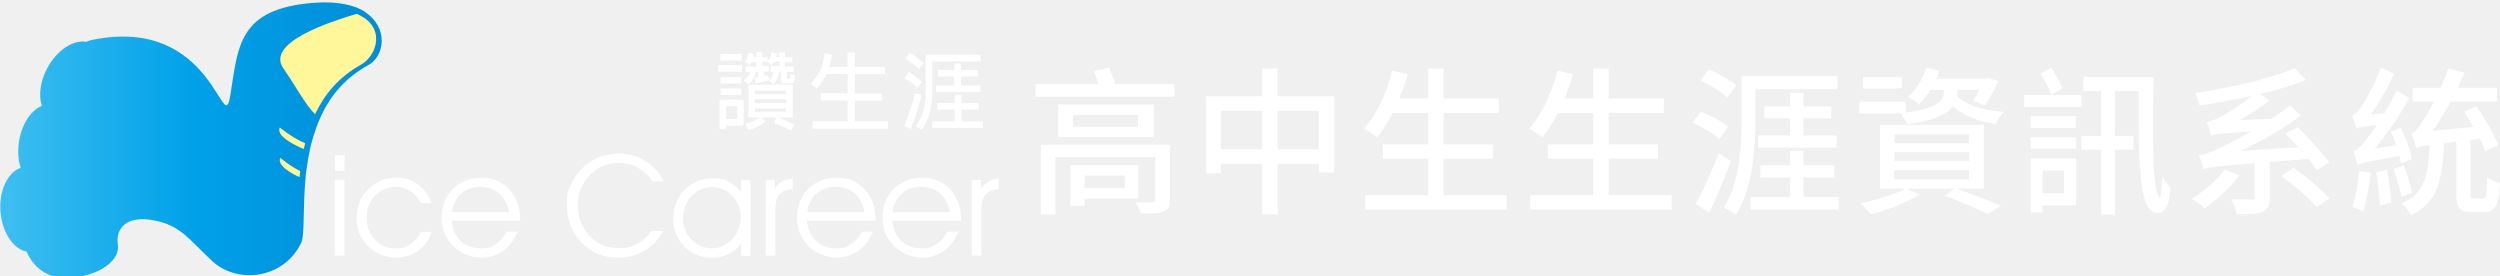
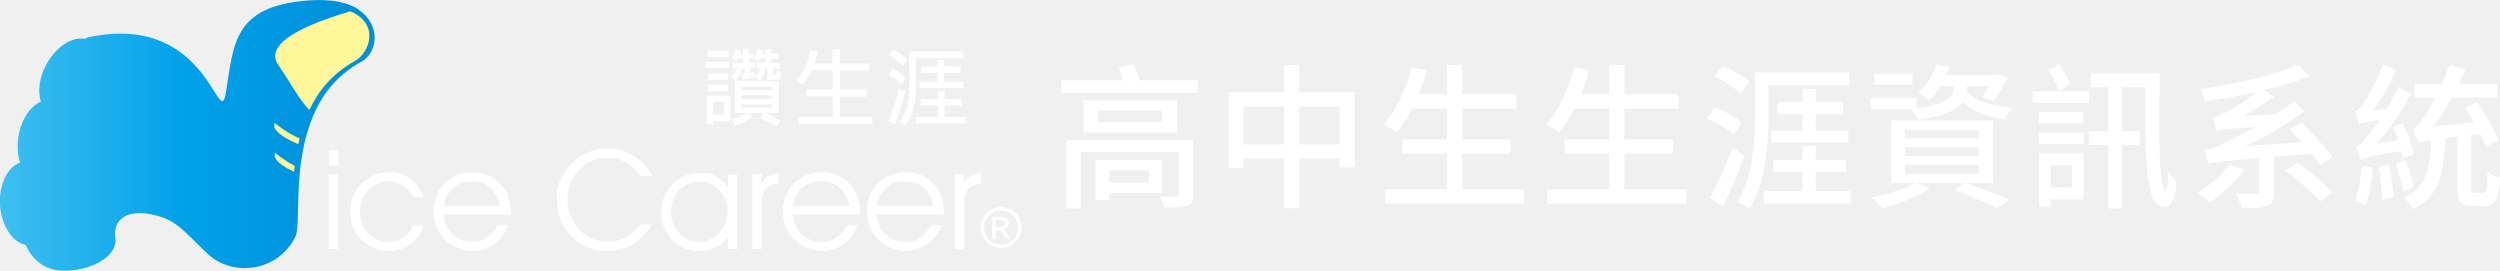
- <svg xmlns="http://www.w3.org/2000/svg" version="1.1" viewBox="0 0 1065 117.3">
+ <svg xmlns="http://www.w3.org/2000/svg" version="1.1" viewBox="0 0 1083.8 117.3">
  <defs>
    <style>
      .cls-1 {
        fill: #fff;
      }

      .cls-2 {
-         fill: url(#_未命名漸層);
+         fill: url(#_未命名漸層_3);
      }

      .cls-3 {
        fill: #fff799;
      }
    </style>
-     <linearGradient id="_未命名漸層" data-name="未命名漸層" x1=".1" y1="-539.7" x2="162.8" y2="-539.7" gradientTransform="translate(0 -480) scale(1 -1)" gradientUnits="userSpaceOnUse">
+     <linearGradient id="_未命名漸層_3" data-name="未命名漸層 3" x1="0" y1="2738.7" x2="162.7" y2="2738.7" gradientTransform="translate(0 -2680)" gradientUnits="userSpaceOnUse">
      <stop offset="0" stop-color="#3fbff0" />
      <stop offset=".5" stop-color="#00a1e9" />
      <stop offset="1" stop-color="#008dd7" />
    </linearGradient>
  </defs>
  <g>
    <g id="_圖層_1" data-name="圖層_1">
      <g id="_圖層_1-2" data-name="_圖層_1">
-         <g>
-           <g id="_圖層_1-2">
-             <path class="cls-2" d="M155.8,5.2c-4.6-3-11.8-4.8-22.1-4-32.5,2.5-32.2,18.8-35.6,39.5-3.1,19-6.9-34-58.4-23.8-1.1.2-2.1.5-3,.9-5.6-.9-12.5,3.6-16.6,11.3-3,5.6-3.7,11.5-2.3,16-4.8,2-8.8,8.2-9.8,15.8-.5,3.8-.2,7.5.8,10.6-5.5,1.9-9.3,9.7-8.6,18.6.7,8.9,5.4,15.9,11.1,17.1,3,6.7,8.5,10.8,15.4,11.1,12.9.6,24.7-6.4,23.5-14-1.1-7.6,4.3-12.6,15.5-10.4,11.3,2.2,14.5,7.8,24.8,17.4,10.7,9.8,30.3,7.6,37.8-7.8,1.6-3.2.6-14.6,1.9-28,0-.9.2-1.8.3-2.7.4-3.1.9-6.2,1.6-9.4.2-.8.4-1.7.6-2.5,1.1-4.1,2.5-8.2,4.4-12.2,4-8.3,10.2-15.7,19.7-20.9,7.1-3.8,8.8-16-1.2-22.6,0,0,.2,0,.2,0Z" />
-             <g>
-               <path class="cls-3" d="M151.9,5.9c-11.3,3.4-38.8,12.2-31.2,23.2,5.5,8,9.3,15.3,13.5,19.6,3.9-8.3,10-15.8,19.5-21.1,7.1-3.9,10.9-16.5-1.8-21.7Z" />
-               <path class="cls-3" d="M129.4,63.5c.2-.8.4-1.7.6-2.5-5.8-2.4-10.8-6.7-10.8-6.7-1.7,3.6,6,7.4,10.2,9.2Z" />
-               <path class="cls-3" d="M127.6,75.6c0-.9.2-1.8.3-2.7-4.8-2.4-8.5-5.7-8.5-5.7-1.4,3.1,4,6.4,8.3,8.3h-.1Z" />
+         <g id="_圖層_1-2">
+           <g>
+             <g id="_圖層_1-2-2" data-name="_圖層_1-2">
+               <path class="cls-2" d="M155.7,4.2c-4.6-3-11.8-4.8-22.1-4-32.5,2.5-32.2,18.8-35.6,39.5-3.1,19-6.9-34-58.4-23.8-1.1.2-2.1.5-3,.9-5.6-.9-12.5,3.6-16.6,11.3-3,5.6-3.7,11.5-2.3,16-4.8,2-8.8,8.2-9.8,15.8-.5,3.8-.2,7.5.8,10.6C3.2,72.4-.6,80.2,0,89.1c.7,8.9,5.4,15.9,11.1,17.1,3,6.7,8.5,10.8,15.4,11.1,12.9.6,24.7-6.4,23.5-14-1.1-7.6,4.3-12.6,15.5-10.4,11.3,2.2,14.5,7.8,24.8,17.4,10.7,9.8,30.3,7.6,37.8-7.8,1.6-3.2.6-14.6,1.9-28,0-.9.2-1.8.3-2.7.4-3.1.9-6.2,1.6-9.4.2-.8.4-1.7.6-2.5,1.1-4.1,2.5-8.2,4.4-12.2,4-8.3,10.2-15.7,19.7-20.9,7.1-3.8,8.8-16-1.2-22.6,0,0,.2,0,.2,0Z" />
+               <g>
+                 <path class="cls-3" d="M151.8,4.9c-11.3,3.4-38.8,12.2-31.2,23.2,5.5,8,9.3,15.3,13.5,19.6,3.9-8.3,10-15.8,19.5-21.1,7.1-3.9,10.9-16.5-1.8-21.7Z" />
+                 <path class="cls-3" d="M129.3,62.5c.2-.8.4-1.7.6-2.5-5.8-2.4-10.8-6.7-10.8-6.7-1.7,3.6,6,7.4,10.2,9.2Z" />
+                 <path class="cls-3" d="M127.5,74.6c0-.9.2-1.8.3-2.7-4.8-2.4-8.5-5.7-8.5-5.7-1.4,3.1,4,6.4,8.3,8.3h-.1Z" />
+               </g>
+               <g>
+                 <path class="cls-1" d="M146.7,71.8h-4.1v-6.7h4.1v6.7ZM142.5,107.9v-32.3h4.1v32.3s-4.1,0-4.1,0Z" />
+                 <path class="cls-1" d="M179.2,85.5c-1.3-2.3-2.8-4.1-4.6-5.2s-4-1.7-6.5-1.7-6.1,1.3-8.5,3.8-3.5,5.6-3.5,9.4,1.2,6.8,3.5,9.3,5.2,3.7,8.6,3.7,4.7-.6,6.6-1.8c1.9-1.2,3.4-3,4.4-5.2h4.6c-1.2,3.5-3.2,6.2-5.9,8.1s-5.8,2.9-9.5,2.9-8.6-1.7-11.8-5-4.8-7.3-4.8-12,1.6-8.8,4.9-12.1c3.3-3.3,7.2-5,11.9-5s6.6.9,9.2,2.8,4.7,4.5,6,8h-4.6,0Z" />
+                 <path class="cls-1" d="M221.4,93.1h-29.1c.2,3.5,1.5,6.3,3.8,8.5s5.1,3.2,8.6,3.2,4.6-.6,6.5-1.9,3.4-3,4.5-5.2h4.7c-1.5,3.6-3.6,6.3-6.3,8.2-2.7,1.9-5.8,2.9-9.3,2.9s-8.7-1.7-11.9-5-4.9-7.4-4.9-12.1,1.6-9,4.8-12.2,7.2-4.8,12.2-4.8,8.8,1.7,11.9,5c3.1,3.3,4.6,7.7,4.6,13v.3h-.1ZM216.8,89.4c-.8-3.6-2.2-6.3-4.3-8.1s-4.8-2.7-8.2-2.7-5.8,1-7.9,2.9c-2.2,1.9-3.5,4.6-4,7.9,0,0,24.4,0,24.4,0Z" />
+                 <path class="cls-1" d="M277.8,76.2c-1.9-2.7-4.1-4.6-6.4-5.9-2.4-1.2-5.1-1.9-8.1-1.9-4.8,0-8.8,1.8-12.2,5.3s-5.1,7.7-5.1,12.6,1.7,9.5,5,13.1,7.4,5.3,12.2,5.3,5.6-.6,8-1.8c2.4-1.2,4.5-3.1,6.2-5.5h5c-2,3.6-4.6,6.4-7.9,8.4s-7,3-11.1,3c-6.3,0-11.5-2.1-15.7-6.4s-6.3-9.6-6.3-16.1.6-5.8,1.7-8.5c1.1-2.7,2.8-5.1,5-7.2,2-2,4.3-3.6,6.9-4.6s5.3-1.6,8.2-1.6c4.2,0,8.1,1,11.5,3.1s6.1,5,8,8.8h-5.1.2Z" />
+                 <path class="cls-1" d="M315.5,102.8c-1.3,1.9-3,3.3-5.2,4.4s-4.6,1.6-7.1,1.6c-4.7,0-8.7-1.6-11.8-4.8s-4.7-7.2-4.7-12,1.6-8.9,4.8-12.1c3.2-3.2,7.2-4.9,12.1-4.9s4.8.5,6.8,1.5c2.1,1,3.8,2.5,5.2,4.4v-5.2h4v32.3h-4v-5.1h0ZM315.5,91.5c0-3.4-1.2-6.4-3.7-9-2.4-2.6-5.3-3.8-8.5-3.8s-6.4,1.3-8.8,3.8-3.6,5.7-3.6,9.5,1.2,6.6,3.6,9.1,5.3,3.7,8.7,3.7,6.1-1.3,8.6-3.9c2.4-2.6,3.6-5.8,3.6-9.4h0Z" />
+                 <path class="cls-1" d="M330.3,107.9h-4.2v-32.3h3.9v3.7c1-1.4,2.1-2.5,3.3-3.1,1.2-.7,2.6-1,4.2-1.1v4.5c-2.6.2-4.4,1-5.6,2.3-1.1,1.3-1.7,3.5-1.7,6.4v19.5h.1Z" />
+                 <path class="cls-1" d="M372.8,93.1h-29.1c.2,3.5,1.5,6.3,3.8,8.5s5.1,3.2,8.6,3.2,4.6-.6,6.5-1.9,3.4-3,4.5-5.2h4.7c-1.5,3.6-3.6,6.3-6.3,8.2s-5.8,2.9-9.3,2.9-8.7-1.7-11.9-5c-3.2-3.3-4.9-7.4-4.9-12.1s1.6-9,4.8-12.2c3.2-3.2,7.2-4.8,12.2-4.8s8.8,1.7,11.9,5,4.6,7.7,4.6,13v.3h-.1ZM368.2,89.4c-.8-3.6-2.2-6.3-4.3-8.1s-4.8-2.7-8.2-2.7-5.8,1-8,2.9-3.5,4.6-4,7.9c0,0,24.5,0,24.5,0Z" />
+                 <path class="cls-1" d="M409.2,93.1h-29.1c.2,3.5,1.5,6.3,3.8,8.5s5.1,3.2,8.6,3.2,4.6-.6,6.5-1.9,3.4-3,4.5-5.2h4.7c-1.5,3.6-3.6,6.3-6.3,8.2s-5.8,2.9-9.3,2.9-8.7-1.7-11.9-5c-3.2-3.3-4.9-7.4-4.9-12.1s1.6-9,4.8-12.2c3.2-3.2,7.2-4.8,12.2-4.8s8.8,1.7,11.9,5,4.6,7.7,4.6,13v.3h-.1ZM404.6,89.4c-.8-3.6-2.2-6.3-4.3-8.1s-4.8-2.7-8.2-2.7-5.8,1-8,2.9-3.5,4.6-4,7.9c0,0,24.5,0,24.5,0Z" />
+                 <path class="cls-1" d="M418.1,107.9h-4.2v-32.3h3.9v3.7c1-1.4,2.1-2.5,3.3-3.1,1.2-.7,2.6-1,4.2-1.1v4.5c-2.6.2-4.4,1-5.6,2.3-1.1,1.3-1.7,3.5-1.7,6.4v19.5h.1Z" />
+               </g>
+               <g>
+                 <path class="cls-1" d="M316,26.7v2.8h-10.2v-2.8h10.2ZM309.2,53.9h-2.8v-11.5c0-.6.3-.9.9-.9h8.5c.6,0,.9.3.9.9v9.2c0,.6-.3,1-1,1h-6.5v1.4h0ZM315.9,22v2.8h-9.1v-2.8h9.1ZM315.7,31.8v2.8h-8.8v-2.8h8.8ZM315.7,36.7v2.8h-8.8v-2.8h8.8ZM309.7,44.3c-.3,0-.5.2-.5.5v4.9h4.1c.4,0,.6-.2.6-.6v-4.4c0-.3-.2-.5-.5-.5h-3.7ZM328.1,29.5v-2.4h3.9v-1.8h-2.4c-.3.5-.7,1-1.1,1.5-.7-.7-1.3-1.2-1.8-1.5h-2v1.8h2.7v2.4h-2v1.9c.5,0,1.1-.3,1.5-.4l.7,2.1c-1.6.6-3.5,1.1-5.9,1.4l-.3-2.5h1.5v-2.3h-1.2c0,1.7-1,3.5-3,5.2l-2-1.6c1.7-1.2,2.6-2.4,2.6-3.6h-1.8v-2.4h4.6v-1.8h-2.1c-.2.5-.5.9-.8,1.3-.7-.7-1.4-1.1-1.9-1.4.8-1.2,1.3-2.5,1.5-4l2.5.6c-.1.4-.3.8-.4,1.3h1.2v-2.2h2.5v2.2h2.3v1.8c.9-1.2,1.5-2.5,1.7-3.9l2.4.8c-.1.4-.3.8-.5,1.3h1.3v-2h2.5v2h3.1v2.2h-3.1v1.8h3.7v2.4h-2.9v2.2c0,.5.2.7.6.7h.7s.2-.2.2-.5v-1.6l2,.6c-.1,1.8-.4,2.9-.7,3.1-.4.3-.8.4-1.3.4h-2.9c-.7,0-1.1-.4-1.1-1.1v-3.8h-.9v.3c0,1.5-.8,3.1-2.2,4.8l-2.2-1.3c1.4-1.2,2-2.5,2-3.8h-1.6.4v-.2h0ZM319.1,49c-.2,0-.4-.2-.4-.4v-13.2c0-.2.1-.3.4-.3h18.1c.3,0,.4,0,.4.3v13.2c0,.3-.1.4-.4.4h-5.8c2,.7,4.3,1.8,6.9,3.2l-1.5,2.5c-2.9-1.6-5.2-2.7-7.1-3.2l.8-2.5h-6l1.5,1.9c-2.7,1.9-5.2,3.1-7.4,3.5l-1.2-2.8c2.3-.5,4.4-1.3,6.2-2.6h-4.6s.1,0,.1,0ZM321.5,45.2v1.4h13.3v-1.4h-13.3ZM334.8,39.1v-1.5h-13.3v1.5h13.3ZM334.8,42.9v-1.6h-13.3v1.6h13.3Z" />
+                 <path class="cls-1" d="M361,41.8h-11.4v-3.1h11.4v-8.2h-9c-1.2,2.4-2.6,4.5-4.2,6.2l-2.6-2c1.6-1.7,2.9-3.6,4-5.6.8-1.6,1.5-4,2-7.3l3.2.5c-.3,1.9-.7,3.6-1.2,5.2h7.7v-6.1h3.2v6.1h12.8v3.1h-12.8v8.2h11.6v3.1h-11.6v8.8h14.1v3.1h-32.2v-3.1h15v-8.8h0Z" />
+                 <path class="cls-1" d="M386.9,29.7c1.7.9,3.7,2.3,5.8,4.2l-1.9,2.5c-2.2-1.9-4.1-3.3-5.6-4.1l1.8-2.5h0ZM392.4,39.3c-.7,4.1-2.2,9-4.5,14.6l-2.8-1.2c2.3-5.7,3.8-10.4,4.4-14l2.9.5h0ZM387.5,21.5c1.8,1,3.8,2.5,5.9,4.5l-2,2.4c-2.3-2-4.2-3.5-5.8-4.4l1.8-2.5h.1ZM417.5,25.2h-20.1c-.3,0-.4.1-.4.4v13.5c0,5.8-1.5,10.9-4.3,15.1l-2.7-1.3c1.6-2.5,2.8-4.8,3.4-7.1.5-2,.8-4.6.8-7.6v-15.1c0-.5.3-.8.8-.8h22.6v2.9h0ZM406.6,45.7h-7.5v-2.8h7.5v-3.5h2.9v3.5h7.3v2.8h-7.3v5h9.1v2.8h-21.6v-2.8h9.6v-5h0ZM406.4,31.6h-6.9v-2.8h6.9v-2.8h2.9v2.8h7.1v2.8h-7.1v3.8h8.3v2.8h-19v-2.8h7.8s0-3.9,0-3.8h0Z" />
+               </g>
            </g>
            <g>
-               <path class="cls-1" d="M146.8,72.8h-4.1v-6.7h4.1v6.7ZM142.6,108.9v-32.3h4.1v32.3s-4.1,0-4.1,0Z" />
-               <path class="cls-1" d="M179.3,86.5c-1.3-2.3-2.8-4.1-4.6-5.2s-4-1.7-6.5-1.7-6.1,1.3-8.5,3.8-3.5,5.6-3.5,9.4,1.2,6.8,3.5,9.3,5.2,3.7,8.6,3.7,4.7-.6,6.6-1.8c1.9-1.2,3.4-3,4.4-5.2h4.6c-1.2,3.5-3.2,6.2-5.9,8.1s-5.8,2.9-9.5,2.9-8.6-1.7-11.8-5-4.8-7.3-4.8-12,1.6-8.8,4.9-12.1c3.3-3.3,7.2-5,11.9-5s6.6.9,9.2,2.8,4.7,4.5,6,8h-4.6,0Z" />
-               <path class="cls-1" d="M221.5,94.1h-29.1c.2,3.5,1.5,6.3,3.8,8.5s5.1,3.2,8.6,3.2,4.6-.6,6.5-1.9,3.4-3,4.5-5.2h4.7c-1.5,3.6-3.6,6.3-6.3,8.2-2.7,1.9-5.8,2.9-9.3,2.9s-8.7-1.7-11.9-5-4.9-7.4-4.9-12.1,1.6-9,4.8-12.2,7.2-4.8,12.2-4.8,8.8,1.7,11.9,5c3.1,3.3,4.6,7.7,4.6,13v.3h-.1ZM216.9,90.4c-.8-3.6-2.2-6.3-4.3-8.1s-4.8-2.7-8.2-2.7-5.8,1-7.9,2.9c-2.2,1.9-3.5,4.6-4,7.9,0,0,24.4,0,24.4,0Z" />
-               <path class="cls-1" d="M277.9,77.2c-1.9-2.7-4.1-4.6-6.4-5.9-2.4-1.2-5.1-1.9-8.1-1.9-4.8,0-8.8,1.8-12.2,5.3s-5.1,7.7-5.1,12.6,1.7,9.5,5,13.1,7.4,5.3,12.2,5.3,5.6-.6,8-1.8c2.4-1.2,4.5-3.1,6.2-5.5h5c-2,3.6-4.6,6.4-7.9,8.4s-7,3-11.1,3c-6.3,0-11.5-2.1-15.7-6.4s-6.3-9.6-6.3-16.1.6-5.8,1.7-8.5c1.1-2.7,2.8-5.1,5-7.2,2-2,4.3-3.6,6.9-4.6s5.3-1.6,8.2-1.6c4.2,0,8.1,1,11.5,3.1s6.1,5,8,8.8h-5.1.2Z" />
-               <path class="cls-1" d="M315.6,103.8c-1.3,1.9-3,3.3-5.2,4.4s-4.6,1.6-7.1,1.6c-4.7,0-8.7-1.6-11.8-4.8s-4.7-7.2-4.7-12,1.6-8.9,4.8-12.1c3.2-3.2,7.2-4.9,12.1-4.9s4.8.5,6.8,1.5c2.1,1,3.8,2.5,5.2,4.4v-5.2h4v32.3h-4v-5.1h0ZM315.6,92.5c0-3.4-1.2-6.4-3.7-9-2.4-2.6-5.3-3.8-8.5-3.8s-6.4,1.3-8.8,3.8-3.6,5.7-3.6,9.5,1.2,6.6,3.6,9.1,5.3,3.7,8.7,3.7,6.1-1.3,8.6-3.9c2.4-2.6,3.6-5.8,3.6-9.4h0Z" />
-               <path class="cls-1" d="M330.4,108.9h-4.2v-32.3h3.9v3.7c1-1.4,2.1-2.5,3.3-3.1,1.2-.7,2.6-1,4.2-1.1v4.5c-2.6.2-4.4,1-5.6,2.3-1.1,1.3-1.7,3.5-1.7,6.4v19.5h.1Z" />
-               <path class="cls-1" d="M372.9,94.1h-29.1c.2,3.5,1.5,6.3,3.8,8.5s5.1,3.2,8.6,3.2,4.6-.6,6.5-1.9,3.4-3,4.5-5.2h4.7c-1.5,3.6-3.6,6.3-6.3,8.2s-5.8,2.9-9.3,2.9-8.7-1.7-11.9-5c-3.2-3.3-4.9-7.4-4.9-12.1s1.6-9,4.8-12.2c3.2-3.2,7.2-4.8,12.2-4.8s8.8,1.7,11.9,5,4.6,7.7,4.6,13v.3h-.1ZM368.3,90.4c-.8-3.6-2.2-6.3-4.3-8.1s-4.8-2.7-8.2-2.7-5.8,1-8,2.9-3.5,4.6-4,7.9c0,0,24.5,0,24.5,0Z" />
-               <path class="cls-1" d="M409.3,94.1h-29.1c.2,3.5,1.5,6.3,3.8,8.5s5.1,3.2,8.6,3.2,4.6-.6,6.5-1.9,3.4-3,4.5-5.2h4.7c-1.5,3.6-3.6,6.3-6.3,8.2s-5.8,2.9-9.3,2.9-8.7-1.7-11.9-5c-3.2-3.3-4.9-7.4-4.9-12.1s1.6-9,4.8-12.2c3.2-3.2,7.2-4.8,12.2-4.8s8.8,1.7,11.9,5,4.6,7.7,4.6,13v.3h-.1ZM404.7,90.4c-.8-3.6-2.2-6.3-4.3-8.1s-4.8-2.7-8.2-2.7-5.8,1-8,2.9-3.5,4.6-4,7.9c0,0,24.5,0,24.5,0Z" />
-               <path class="cls-1" d="M418.2,108.9h-4.2v-32.3h3.9v3.7c1-1.4,2.1-2.5,3.3-3.1,1.2-.7,2.6-1,4.2-1.1v4.5c-2.6.2-4.4,1-5.6,2.3-1.1,1.3-1.7,3.5-1.7,6.4v19.5h.1Z" />
-             </g>
-             <g>
-               <path class="cls-1" d="M316.1,27.7v2.8h-10.2v-2.8h10.2ZM309.3,54.9h-2.8v-11.5c0-.6.3-.9.9-.9h8.5c.6,0,.9.3.9.9v9.2c0,.6-.3,1-1,1h-6.5v1.4h0ZM316,23v2.8h-9.1v-2.8h9.1ZM315.8,32.8v2.8h-8.8v-2.8h8.8ZM315.8,37.7v2.8h-8.8v-2.8h8.8ZM309.8,45.3c-.3,0-.5.2-.5.5v4.9h4.1c.4,0,.6-.2.6-.6v-4.4c0-.3-.2-.5-.5-.5h-3.7ZM328.2,30.5v-2.4h3.9v-1.8h-2.4c-.3.5-.7,1-1.1,1.5-.7-.7-1.3-1.2-1.8-1.5h-2v1.8h2.7v2.4h-2v1.9c.5,0,1.1-.3,1.5-.4l.7,2.1c-1.6.6-3.5,1.1-5.9,1.4l-.3-2.5h1.5v-2.3h-1.2c0,1.7-1,3.5-3,5.2l-2-1.6c1.7-1.2,2.6-2.4,2.6-3.6h-1.8v-2.4h4.6v-1.8h-2.1c-.2.5-.5.9-.8,1.3-.7-.7-1.4-1.1-1.9-1.4.8-1.2,1.3-2.5,1.5-4l2.5.6c-.1.4-.3.8-.4,1.3h1.2v-2.2h2.5v2.2h2.3v1.8c.9-1.2,1.5-2.5,1.7-3.9l2.4.8c-.1.4-.3.8-.5,1.3h1.3v-2h2.5v2h3.1v2.2h-3.1v1.8h3.7v2.4h-2.9v2.2c0,.5.2.7.6.7h.7s.2-.2.2-.5v-1.6l2,.6c-.1,1.8-.4,2.9-.7,3.1-.4.3-.8.4-1.3.4h-2.9c-.7,0-1.1-.4-1.1-1.1v-3.8h-.9v.3c0,1.5-.8,3.1-2.2,4.8l-2.2-1.3c1.4-1.2,2-2.5,2-3.8h-1.6.4v-.2ZM319.2,50c-.2,0-.4-.2-.4-.4v-13.2c0-.2.1-.3.4-.3h18.1c.3,0,.4,0,.4.3v13.2c0,.3-.1.4-.4.4h-5.8c2,.7,4.3,1.8,6.9,3.2l-1.5,2.5c-2.9-1.6-5.2-2.7-7.1-3.2l.8-2.5h-6l1.5,1.9c-2.7,1.9-5.2,3.1-7.4,3.5l-1.2-2.8c2.3-.5,4.4-1.3,6.2-2.6h-4.6s.1,0,.1,0ZM321.6,46.2v1.4h13.3v-1.4h-13.3ZM334.9,40.1v-1.5h-13.3v1.5h13.3ZM334.9,43.9v-1.6h-13.3v1.6h13.3Z" />
-               <path class="cls-1" d="M361.1,42.8h-11.4v-3.1h11.4v-8.2h-9c-1.2,2.4-2.6,4.5-4.2,6.2l-2.6-2c1.6-1.7,2.9-3.6,4-5.6.8-1.6,1.5-4,2-7.3l3.2.5c-.3,1.9-.7,3.6-1.2,5.2h7.7v-6.1h3.2v6.1h12.8v3.1h-12.8v8.2h11.6v3.1h-11.6v8.8h14.1v3.1h-32.2v-3.1h15v-8.8h0Z" />
-               <path class="cls-1" d="M387,30.7c1.7.9,3.7,2.3,5.8,4.2l-1.9,2.5c-2.2-1.9-4.1-3.3-5.6-4.1l1.8-2.5h0ZM392.5,40.3c-.7,4.1-2.2,9-4.5,14.6l-2.8-1.2c2.3-5.7,3.8-10.4,4.4-14l2.9.5h0ZM387.6,22.5c1.8,1,3.8,2.5,5.9,4.5l-2,2.4c-2.3-2-4.2-3.5-5.8-4.4l1.8-2.5h.1ZM417.6,26.2h-20.1c-.3,0-.4.1-.4.4v13.5c0,5.8-1.5,10.9-4.3,15.1l-2.7-1.3c1.6-2.5,2.8-4.8,3.4-7.1.5-2,.8-4.6.8-7.6v-15.1c0-.5.3-.8.8-.8h22.6v2.9h0ZM406.7,46.7h-7.5v-2.8h7.5v-3.5h2.9v3.5h7.3v2.8h-7.3v5h9.1v2.8h-21.6v-2.8h9.6v-5h0ZM406.5,32.6h-6.9v-2.8h6.9v-2.8h2.9v2.8h7.1v2.8h-7.1v3.8h8.3v2.8h-19v-2.8h7.8s0-3.9,0-3.8h0Z" />
+               <path class="cls-1" d="M460.1,34.8h59.1v5.4h-59.1v-5.4h0ZM462.3,60.7h53.1v5.2h-46.9v24.5h-6.2v-29.7ZM469.7,43.5h40.7v13.9h-40.7v-13.9ZM474.9,69.3h6v17.4h-6v-17.4ZM476,48v5h27.7v-5h-27.7ZM478.3,69.3h25.5v14.3h-25.5v-4.5h19.8v-5.3h-19.8v-4.5ZM485,29.3l6.4-1.5c.6,1.4,1.2,2.9,1.9,4.7.6,1.7,1.1,3.1,1.4,4.3l-6.7,1.9c-.3-1.2-.7-2.7-1.3-4.4-.6-1.7-1.1-3.4-1.7-4.9h0ZM510.9,60.7h6.4v23.5c0,1.5-.2,2.6-.6,3.3-.4.7-1.2,1.3-2.3,1.7-1,.4-2.3.6-3.9.7h-5.8c-.1-.7-.4-1.5-.8-2.4s-.8-1.6-1.1-2.3h7c.8,0,1.2-.4,1.2-1.1v-23.5h-.1Z" />
+               <path class="cls-1" d="M532.8,40h54.5v32.5h-6.6v-26.3h-41.7v26.6h-6.3v-32.8h0ZM536.1,62.6h48.4v6.2h-48.4s0-6.2,0-6.2ZM556.6,28.2h6.6v62.1h-6.6V28.2Z" />
+               <path class="cls-1" d="M612,29.1l6.6,1.5c-1,3.4-2.2,6.8-3.5,10.2-1.4,3.3-2.8,6.4-4.5,9.2-1.6,2.8-3.3,5.3-5,7.5-.4-.4-1-.8-1.7-1.2-.7-.5-1.4-.9-2.1-1.4-.7-.5-1.4-.8-1.9-1.1,1.8-2,3.5-4.3,5-6.9,1.5-2.6,2.9-5.4,4.1-8.5,1.2-3,2.2-6.1,3-9.2h0ZM600.5,82.1h60.2v6.2h-60.2v-6.2ZM608,60.5h46.9v6.1h-46.9v-6.1ZM610.9,40.9h46.5v6.2h-46.5v-6.2ZM627.3,28.2h6.6v57h-6.6V28.2Z" />
+               <path class="cls-1" d="M682.4,29.1l6.6,1.5c-1,3.4-2.2,6.8-3.5,10.2-1.4,3.3-2.8,6.4-4.5,9.2-1.6,2.8-3.3,5.3-5,7.5-.4-.4-1-.8-1.7-1.2-.7-.5-1.4-.9-2.1-1.4-.7-.5-1.4-.8-1.9-1.1,1.8-2,3.5-4.3,5-6.9,1.5-2.6,2.9-5.4,4.1-8.5,1.2-3,2.2-6.1,3-9.2h0ZM670.8,82.1h60.2v6.2h-60.2v-6.2ZM678.3,60.5h46.9v6.1h-46.9v-6.1ZM681.2,40.9h46.5v6.2h-46.5v-6.2ZM697.6,28.2h6.6v57h-6.6V28.2Z" />
+               <path class="cls-1" d="M739.8,51.4l3.6-4.8c1.3.5,2.7,1.1,4.2,1.8s2.9,1.5,4.2,2.3,2.4,1.6,3.2,2.3l-3.6,5.3c-.8-.8-1.9-1.6-3.1-2.4-1.3-.8-2.7-1.7-4.1-2.5-1.5-.8-2.9-1.5-4.3-2.1h-.1ZM741.2,86c1-1.7,2.1-3.8,3.2-6.2,1.2-2.4,2.3-5,3.5-7.7s2.3-5.4,3.2-8l5.2,3.6c-.9,2.4-1.9,4.8-2.9,7.4-1,2.5-2.1,5.1-3.2,7.5-1.1,2.5-2.2,4.8-3.2,6.9l-5.8-3.6h0ZM743.3,33.3l3.6-4.7c1.3.5,2.7,1.2,4.2,2s2.9,1.6,4.2,2.4c1.3.8,2.4,1.6,3.2,2.4l-3.8,5.2c-.8-.8-1.8-1.6-3-2.5-1.3-.9-2.6-1.8-4.1-2.6-1.5-.9-2.9-1.6-4.3-2.2h0ZM760.7,31.4h6v18.6c0,2.9,0,6.1-.3,9.6-.2,3.5-.6,7.1-1.1,10.7-.6,3.6-1.4,7.2-2.5,10.7s-2.6,6.6-4.4,9.5c-.4-.3-.9-.7-1.5-1.1s-1.3-.8-2-1.1-1.3-.6-1.7-.8c1.7-2.7,3.1-5.7,4.1-8.9,1-3.2,1.8-6.5,2.3-9.8.5-3.4.8-6.7,1-9.9s.2-6.2.2-8.9v-18.6h0ZM763.4,31.4h38.3v5.6h-38.3v-5.6ZM764.6,82.9h37.6v5.4h-37.6v-5.4ZM767.8,56.7h33.5v5.2h-33.5v-5.2ZM768.8,69.4h31.5v5.2h-31.5v-5.2ZM770.5,44.3h28.5v5.1h-28.5v-5.1ZM781.4,38.5h5.8v20.2h-5.8v-20.2ZM781.4,63.3h5.8v22h-5.8v-22Z" />
+               <path class="cls-1" d="M811,42.3h19.8v5h-19.8v-5ZM830.9,79.3l5.8,2.6c-1.8,1.1-3.9,2.2-6.3,3.3-2.4,1.1-4.8,2-7.3,2.9s-4.9,1.6-7.2,2.2c-.3-.4-.7-.9-1.3-1.5s-1.1-1.2-1.7-1.8c-.6-.6-1.2-1-1.6-1.4,2.3-.4,4.7-1,7.1-1.7,2.4-.7,4.7-1.4,6.9-2.2,2.2-.8,4.1-1.6,5.6-2.5h0ZM812.5,31.9h16.6v4.8h-16.6v-4.8ZM819.8,52.2h44.2v27.2h-44.2v-27.2ZM825.9,56.2v3.8h31.8v-3.8h-31.8ZM825.9,63.8v3.8h31.8v-3.8h-31.8ZM825.9,71.5v3.9h31.8v-3.9h-31.8ZM847,35.9h5.8v2.5c0,1.2-.2,2.5-.7,3.8s-1.5,2.6-2.9,3.8-3.6,2.4-6.4,3.4c-2.8,1-6.6,1.9-11.4,2.5-.3-.7-.8-1.6-1.4-2.5-.6-1-1.3-1.7-1.8-2.2,4.2-.4,7.6-1,10.2-1.7,2.5-.7,4.4-1.5,5.6-2.3,1.2-.8,2-1.6,2.4-2.5s.6-1.7.6-2.4v-2.4h0ZM839.5,27.9l5.6,1.2c-.9,2.8-2.1,5.5-3.7,8-1.6,2.5-3.2,4.7-5,6.4-.3-.4-.8-.7-1.3-1.1-.6-.4-1.2-.8-1.8-1.2s-1.2-.7-1.6-1c1.8-1.5,3.3-3.4,4.7-5.6s2.4-4.5,3.1-6.8h0ZM838.7,32.5h27.3v4.8h-27.3v-4.8ZM847.4,82.5l4.2-3.3c2.4.8,4.8,1.6,7.2,2.5s4.7,1.8,6.9,2.6c2.2.9,4,1.7,5.6,2.4l-5.7,3.5c-1.4-.8-3-1.6-5-2.4-1.9-.9-4.1-1.8-6.3-2.7s-4.6-1.8-6.9-2.6ZM852.1,39.3c1.1,1.3,2.7,2.5,4.7,3.6,2,1,4.3,1.9,7,2.5s5.5,1,8.7,1.3c-.6.6-1.3,1.4-1.9,2.4-.7,1-1.2,1.9-1.5,2.7-3.4-.5-6.4-1.2-9.1-2.2-2.7-1-5.1-2.2-7.2-3.8-2.1-1.5-3.7-3.4-5-5.5l4.5-.9h-.2ZM863.9,32.5h1l.9-.3,4.4,1.4c-.8,1.8-1.8,3.6-2.8,5.5s-2.1,3.4-3,4.7l-5-1.8c.8-1.1,1.6-2.5,2.4-4.1.9-1.6,1.6-3.1,2.1-4.5v-.9h0Z" />
+               <path class="cls-1" d="M881.2,39.5h24.5v5.1h-24.5v-5.1ZM884,48.5h19.2v5h-19.2v-5ZM884,57.5h19.4v4.9h-19.4v-4.9ZM884,66.5h5v23h-5v-23ZM886.5,66.5h16.8v20h-16.8v-5.2h11.7v-9.6h-11.7v-5.2ZM888.2,30.3l4.5-2.5c.9,1.4,1.8,2.9,2.7,4.5.9,1.6,1.6,3.1,2.1,4.3l-4.8,2.8c-.4-1.2-1.1-2.7-2-4.5s-1.7-3.3-2.6-4.7h0ZM905.6,56.9h22.2v5.9h-22.2v-5.9ZM906.4,31.8h26.4v6h-26.4v-6ZM914,35.7h5.9v54.7h-5.9v-54.7ZM929.9,31.8h6.4c0,4.2-.2,8.3-.2,12.4v11.8c0,3.8,0,7.2.2,10.5,0,3.2.2,6,.5,8.4.2,2.4.5,4.3.9,5.8.4,1.4.8,2.2,1.3,2.3.2,0,.3-.4.4-1.2,0-.8.2-1.9.4-3.3,0-1.3.2-2.8.3-4.4.3.5.7,1.1,1.1,1.8.4.6.8,1.3,1.3,1.8.4.6.8,1,1.1,1.3-.3,3.2-.7,5.7-1.4,7.3-.7,1.7-1.5,2.7-2.5,3.1s-2.1.4-3.3,0c-1.4-.5-2.6-1.9-3.4-4.2-.8-2.2-1.5-5.2-1.9-8.8-.4-3.6-.7-7.8-.9-12.5-.2-4.7-.2-9.8-.2-15.2v-16.9h0Z" />
+               <path class="cls-1" d="M966.6,71.3l6.4,2.3c-1.3,1.7-2.8,3.5-4.5,5.2s-3.4,3.4-5.2,4.9-3.5,2.9-5.2,4.1c-.4-.4-.9-.9-1.6-1.4-.7-.5-1.4-1.1-2.1-1.5-.7-.5-1.3-.9-1.9-1.2,2.6-1.6,5.2-3.5,7.8-5.7,2.5-2.2,4.6-4.4,6.3-6.7ZM996.4,28l4.7,5c-3,1.3-6.3,2.4-9.9,3.5-3.6,1.1-7.4,2.1-11.4,3s-8,1.8-12,2.5-8,1.4-11.9,2c0-.8-.4-1.7-.8-2.7-.4-1-.7-1.9-1.1-2.6,3.8-.6,7.7-1.3,11.7-2.1s7.8-1.6,11.6-2.5,7.3-1.9,10.5-2.9c3.3-1,6.1-2.1,8.6-3.2h0ZM957.5,71.1c0-.4-.2-1-.4-1.7s-.4-1.5-.7-2.2c-.2-.8-.5-1.4-.8-2,1.2-.2,2.5-.5,4-1.1,1.5-.5,3.2-1.3,5.2-2.2,1.2-.5,2.8-1.4,5-2.5s4.7-2.5,7.5-4.1,5.7-3.3,8.6-5.3c3-1.9,5.8-3.9,8.5-6l4.8,4.2c-6,4.3-12.2,8.2-18.6,11.5-6.4,3.3-12.7,6.2-18.9,8.6h0c-.8.4-1.6.7-2.1,1-.6.3-1.1.5-1.5.8s-.6.6-.6.8v.2h0ZM957.5,71.1v-4.8l3.9-2.2,42.2-2.8v5.3c-6.5.5-12.1.9-16.8,1.3s-8.6.7-11.9,1c-3.2.3-5.9.5-7.9.7-2.1.2-3.7.3-4.9.5s-2.1.3-2.8.5-1.3.3-1.7.5h0ZM960.9,56.9c0-.4-.2-1-.4-1.7s-.4-1.5-.7-2.2c-.2-.8-.5-1.4-.8-2,.8,0,1.7-.4,2.6-.7s1.9-.8,3-1.4c.8-.4,2.1-1.1,3.9-2.2,1.8-1,3.7-2.3,5.8-3.8s4.1-3,5.9-4.7l5.6,3.6c-3.3,2.5-6.7,4.8-10.3,6.9-3.6,2.1-7.1,3.9-10.5,5.4v.2c-.8.3-1.5.6-2,.9-.5.3-1,.6-1.4.9s-.6.6-.6.9h0ZM960.9,56.9v-4.4l3.3-1.9,25.1-1.2c-.2.8-.4,1.6-.5,2.6s-.2,1.8-.3,2.4c-4.6.3-8.4.5-11.5.7s-5.6.4-7.5.5-3.5.3-4.6.4c-1.1,0-2,.3-2.5.4-.6,0-1.1.3-1.5.4h0ZM979.4,65.2h6.4v18c0,1.7-.2,2.9-.6,3.9-.4.9-1.3,1.6-2.6,2.2-1.3.5-2.8.8-4.6.9h-6.4c0-.9-.4-2-.9-3.2s-.9-2.2-1.4-3h8.7c.5,0,.9,0,1.1-.3.2-.2.3-.4.3-.8v-17.9.2ZM990.9,73.9l5.1-3.4c1.7,1.3,3.6,2.6,5.5,4.2,1.9,1.5,3.8,3,5.5,4.6,1.7,1.5,3.1,2.9,4.3,4.2l-5.5,3.8c-1-1.3-2.4-2.7-4-4.2-1.7-1.6-3.4-3.1-5.4-4.7-1.9-1.6-3.8-3-5.5-4.3v-.2h0ZM992.5,55.9l5.2-2.7c1.7,1.6,3.3,3.2,5,5.1,1.7,1.8,3.3,3.6,4.8,5.3,1.5,1.7,2.7,3.3,3.7,4.6l-5.4,3.3c-.9-1.4-2.1-3-3.6-4.8s-3.1-3.7-4.8-5.6c-1.7-1.9-3.4-3.6-5-5.2h0Z" />
+               <path class="cls-1" d="M1023.8,71.8l5,.8c-.3,2.9-.7,5.9-1.3,8.9s-1.2,5.5-1.8,7.5c-.6-.3-1.4-.6-2.4-1s-1.8-.6-2.4-.8c.8-2,1.4-4.4,1.9-7.2.4-2.8.8-5.5,1.1-8.2h0ZM1022.8,53.9c0-.4-.3-1-.5-1.7s-.5-1.4-.7-2.1c-.2-.7-.5-1.4-.7-1.8.6-.2,1.2-.6,1.8-1.2.6-.6,1.2-1.5,1.9-2.4.4-.5.9-1.3,1.6-2.4.7-1.1,1.4-2.4,2.2-4s1.7-3.2,2.5-5,1.6-3.6,2.2-5.4l5.7,2.4c-1.7,3.7-3.6,7.4-5.7,11-2.2,3.6-4.4,6.8-6.6,9.5h0c-.8.5-1.4.9-1.8,1.2-.5.3-.9.6-1.3,1-.4.4-.6.7-.6,1h0ZM1023.3,69.3c0-.4-.2-1-.5-1.7-.2-.7-.5-1.5-.7-2.2s-.5-1.4-.8-1.9c.8-.2,1.6-.7,2.4-1.4.8-.8,1.7-1.8,2.7-3,.5-.6,1.3-1.7,2.4-3.1,1.1-1.4,2.3-3.1,3.6-5.1s2.6-4.1,3.9-6.4c1.3-2.3,2.5-4.6,3.6-6.9l5.3,3.2c-1.7,3.1-3.5,6.1-5.5,9.2-2,3-4.1,5.9-6.2,8.7-2.2,2.7-4.3,5.2-6.5,7.5h0c-.7.5-1.3.9-1.8,1.2-.5.3-1,.6-1.3,1-.4.4-.5.7-.5,1h0ZM1022.8,53.9v-4.2l2.4-1.7,11.7-.9c-.2.7-.3,1.5-.4,2.4v2.2c-2.6.3-4.8.5-6.5.7s-3,.4-3.9.5c-.9.2-1.6.3-2.1.4-.5,0-.8.3-1.1.4v.2s0,0,0,0ZM1023.3,69.3l-.3-4.5,2.5-1.8,17.3-2.6c0,.7,0,1.5-.2,2.5v2.3c-3.9.7-7.1,1.3-9.5,1.7s-4.3.8-5.6,1.1c-1.3.3-2.3.5-2.9.7s-1.1.4-1.4.6h0,0ZM1031.2,72.4l4.6-1.1c.4,2.2.8,4.7,1.1,7.3.4,2.6.6,4.9.7,6.8l-4.9,1.2c0-1.9-.2-4.2-.5-6.8-.3-2.6-.6-5.1-1-7.4h0ZM1037.3,55.1l4.4-1.7c.7,1.4,1.3,3,2,4.6.6,1.7,1.2,3.2,1.7,4.8.5,1.5.8,2.9,1,4l-4.7,1.9c-.2-1.2-.5-2.6-.9-4.2s-1-3.2-1.6-4.9-1.2-3.2-1.9-4.7v.2h0ZM1038.6,71l4.3-1.5c.7,1.8,1.4,3.8,2.1,6s1.2,4,1.5,5.6l-4.6,1.7c-.3-1.6-.7-3.5-1.4-5.7s-1.3-4.2-1.9-6.1h0ZM1054.1,58.6h6c0,4-.4,7.7-.8,11s-1,6.2-2,8.9c-.9,2.6-2.3,5-4.1,7-1.8,2-4.2,3.8-7.2,5.2-.2-.5-.5-1.1-1-1.7-.4-.6-.9-1.2-1.4-1.8-.5-.6-1-1.1-1.5-1.5,2.6-1.2,4.7-2.6,6.2-4.3s2.7-3.6,3.5-5.8c.8-2.2,1.3-4.7,1.6-7.5.3-2.8.5-6,.6-9.5h.1ZM1048.2,62c0-.4-.3-1-.5-1.8-.2-.7-.5-1.5-.8-2.3s-.6-1.5-.8-2c.8-.2,1.5-.8,2.2-1.6s1.6-1.9,2.4-3.3c.5-.7,1.2-1.8,2.1-3.3s1.9-3.4,3-5.5,2.2-4.4,3.2-6.8c1.1-2.4,2-4.8,2.9-7.3l6.9,1.9c-1.5,3.5-3.1,7-4.9,10.4-1.8,3.4-3.7,6.7-5.6,9.7-1.9,3.1-3.8,5.8-5.7,8.3h0c-.9.6-1.6,1.1-2.2,1.4-.6.4-1.1.7-1.5,1.1-.4.4-.7.8-.7,1.1ZM1046.7,36.4h35.9v5.9h-35.9v-5.9ZM1048.2,62v-4.8l3.2-2.1,25.7-2.5c0,.8,0,1.8.2,2.8s.2,1.9.4,2.5c-4.9.5-9,1-12.3,1.4s-6,.7-8.1,1-3.7.5-4.9.7c-1.2.2-2.1.3-2.7.5s-1.2.3-1.6.5h.1ZM1065.3,57.1h6v24.3c0,.9,0,1.5.3,1.8.2.3.6.4,1.3.4h3.8c.4,0,.8-.2,1-.7s.4-1.3.5-2.6c0-1.3.2-3.2.2-5.8.4.3,1,.6,1.6,1,.6.3,1.3.6,2,.9s1.3.4,1.8.6c0,3.2-.4,5.7-.9,7.5s-1.1,3-2,3.7-2.1,1.1-3.6,1.1h-5.4c-1.7,0-3.1-.2-4.1-.7s-1.6-1.3-2-2.4-.5-2.7-.5-4.7v-24.3h0ZM1068.7,46.6l5.2-2.3c1.2,1.7,2.4,3.6,3.6,5.6s2.3,3.9,3.3,5.8c1,1.9,1.8,3.6,2.4,5.1l-5.6,2.7c-.5-1.5-1.3-3.2-2.2-5.1-1-1.9-2-3.9-3.2-6s-2.3-4-3.5-5.8h0Z" />
            </g>
          </g>
-           <g>
-             <path class="cls-1" d="M441.2,35.8h59.1v5.4h-59.1v-5.4ZM443.4,61.7h53.1v5.2h-46.9v24.5h-6.2v-29.7ZM450.8,44.5h40.7v13.9h-40.7v-13.9ZM456,70.3h6v17.4h-6v-17.4ZM457.1,49v5h27.7v-5h-27.7ZM459.4,70.3h25.5v14.3h-25.5v-4.5h19.8v-5.3h-19.8v-4.5ZM466.1,30.3l6.4-1.5c.6,1.4,1.2,2.9,1.9,4.7.6,1.7,1.1,3.1,1.4,4.3l-6.7,1.9c-.3-1.2-.7-2.7-1.3-4.4-.6-1.7-1.1-3.4-1.7-4.9h0ZM492,61.7h6.4v23.5c0,1.5-.2,2.6-.6,3.3-.4.7-1.2,1.3-2.3,1.7-1,.4-2.3.6-3.9.7h-5.8c-.1-.7-.4-1.5-.8-2.4s-.8-1.6-1.1-2.3h7c.8,0,1.2-.4,1.2-1.1v-23.5h-.1Z" />
-             <path class="cls-1" d="M513.9,41h54.5v32.5h-6.6v-26.3h-41.7v26.6h-6.3v-32.8h0ZM517.2,63.6h48.4v6.2h-48.4s0-6.2,0-6.2ZM537.7,29.2h6.6v62.1h-6.6V29.2Z" />
-             <path class="cls-1" d="M593.1,30.1l6.6,1.5c-1,3.4-2.2,6.8-3.5,10.2-1.4,3.3-2.8,6.4-4.5,9.2-1.6,2.8-3.3,5.3-5,7.5-.4-.4-1-.8-1.7-1.2-.7-.5-1.4-.9-2.1-1.4-.7-.5-1.4-.8-1.9-1.1,1.8-2,3.5-4.3,5-6.9,1.5-2.6,2.9-5.4,4.1-8.5,1.2-3,2.2-6.1,3-9.2h0ZM581.6,83.1h60.2v6.2h-60.2v-6.2ZM589.1,61.5h46.9v6.1h-46.9v-6.1ZM592,41.9h46.5v6.2h-46.5v-6.2ZM608.4,29.2h6.6v57h-6.6V29.2Z" />
-             <path class="cls-1" d="M663.5,30.1l6.6,1.5c-1,3.4-2.2,6.8-3.5,10.2-1.4,3.3-2.8,6.4-4.5,9.2-1.6,2.8-3.3,5.3-5,7.5-.4-.4-1-.8-1.7-1.2-.7-.5-1.4-.9-2.1-1.4-.7-.5-1.4-.8-1.9-1.1,1.8-2,3.5-4.3,5-6.9,1.5-2.6,2.9-5.4,4.1-8.5,1.2-3,2.2-6.1,3-9.2h0ZM651.9,83.1h60.2v6.2h-60.2v-6.2ZM659.4,61.5h46.9v6.1h-46.9v-6.1ZM662.3,41.9h46.5v6.2h-46.5v-6.2ZM678.7,29.2h6.6v57h-6.6V29.2Z" />
-             <path class="cls-1" d="M720.9,52.4l3.6-4.8c1.3.5,2.7,1.1,4.2,1.8s2.9,1.5,4.2,2.3,2.4,1.6,3.2,2.3l-3.6,5.3c-.8-.8-1.9-1.6-3.1-2.4-1.3-.8-2.7-1.7-4.1-2.5-1.5-.8-2.9-1.5-4.3-2.1h-.1ZM722.3,87c1-1.7,2.1-3.8,3.2-6.2,1.2-2.4,2.3-5,3.5-7.7s2.3-5.4,3.2-8l5.2,3.6c-.9,2.4-1.9,4.8-2.9,7.4-1,2.5-2.1,5.1-3.2,7.5-1.1,2.5-2.2,4.8-3.2,6.9l-5.8-3.6h0ZM724.4,34.3l3.6-4.7c1.3.5,2.7,1.2,4.2,2s2.9,1.6,4.2,2.4c1.3.8,2.4,1.6,3.2,2.4l-3.8,5.2c-.8-.8-1.8-1.6-3-2.5-1.3-.9-2.6-1.8-4.1-2.6-1.5-.9-2.9-1.6-4.3-2.2h0ZM741.8,32.4h6v18.6c0,2.9,0,6.1-.3,9.6-.2,3.5-.6,7.1-1.1,10.7-.6,3.6-1.4,7.2-2.5,10.7s-2.6,6.6-4.4,9.5c-.4-.3-.9-.7-1.5-1.1s-1.3-.8-2-1.1-1.3-.6-1.7-.8c1.7-2.7,3.1-5.7,4.1-8.9,1-3.2,1.8-6.5,2.3-9.8.5-3.4.8-6.7,1-9.9s.2-6.2.2-8.9v-18.6h0ZM744.5,32.4h38.3v5.6h-38.3v-5.6ZM745.7,83.9h37.6v5.4h-37.6v-5.4ZM748.9,57.7h33.5v5.2h-33.5v-5.2ZM749.9,70.4h31.5v5.2h-31.5v-5.2ZM751.6,45.3h28.5v5.1h-28.5v-5.1ZM762.5,39.5h5.8v20.2h-5.8v-20.2ZM762.5,64.3h5.8v22h-5.8v-22Z" />
-             <path class="cls-1" d="M792.1,43.3h19.8v5h-19.8v-5ZM812,80.3l5.8,2.6c-1.8,1.1-3.9,2.2-6.3,3.3-2.4,1.1-4.8,2-7.3,2.9s-4.9,1.6-7.2,2.2c-.3-.4-.7-.9-1.3-1.5s-1.1-1.2-1.7-1.8c-.6-.6-1.2-1-1.6-1.4,2.3-.4,4.7-1,7.1-1.7,2.4-.7,4.7-1.4,6.9-2.2,2.2-.8,4.1-1.6,5.6-2.5h0ZM793.6,32.9h16.6v4.8h-16.6v-4.8ZM800.9,53.2h44.2v27.2h-44.2v-27.2ZM807,57.2v3.8h31.8v-3.8h-31.8ZM807,64.8v3.8h31.8v-3.8h-31.8ZM807,72.5v3.9h31.8v-3.9h-31.8ZM828.1,36.9h5.8v2.5c0,1.2-.2,2.5-.7,3.8s-1.5,2.6-2.9,3.8-3.6,2.4-6.4,3.4c-2.8,1-6.6,1.9-11.4,2.5-.3-.7-.8-1.6-1.4-2.5-.6-1-1.3-1.7-1.8-2.2,4.2-.4,7.6-1,10.2-1.7,2.5-.7,4.4-1.5,5.6-2.3,1.2-.8,2-1.6,2.4-2.5s.6-1.7.6-2.4v-2.4h0ZM820.6,28.9l5.6,1.2c-.9,2.8-2.1,5.5-3.7,8-1.6,2.5-3.2,4.7-5,6.4-.3-.4-.8-.7-1.3-1.1-.6-.4-1.2-.8-1.8-1.2s-1.2-.7-1.6-1c1.8-1.5,3.3-3.4,4.7-5.6s2.4-4.5,3.1-6.8h0ZM819.8,33.5h27.3v4.8h-27.3v-4.8ZM828.5,83.5l4.2-3.3c2.4.8,4.8,1.6,7.2,2.5s4.7,1.8,6.9,2.6c2.2.9,4,1.7,5.6,2.4l-5.7,3.5c-1.4-.8-3-1.6-5-2.4-1.9-.9-4.1-1.8-6.3-2.7s-4.6-1.8-6.9-2.6ZM833.2,40.3c1.1,1.3,2.7,2.5,4.7,3.6,2,1,4.3,1.9,7,2.5s5.5,1,8.7,1.3c-.6.6-1.3,1.4-1.9,2.4-.7,1-1.2,1.9-1.5,2.7-3.4-.5-6.4-1.2-9.1-2.2-2.7-1-5.1-2.2-7.2-3.8-2.1-1.5-3.7-3.4-5-5.5l4.5-.9h-.2ZM845,33.5h1l.9-.3,4.4,1.4c-.8,1.8-1.8,3.6-2.8,5.5s-2.1,3.4-3,4.7l-5-1.8c.8-1.1,1.6-2.5,2.4-4.1.9-1.6,1.6-3.1,2.1-4.5v-.9h0Z" />
-             <path class="cls-1" d="M862.3,40.5h24.5v5.1h-24.5v-5.1ZM865.1,49.5h19.2v5h-19.2v-5ZM865.1,58.5h19.4v4.9h-19.4v-4.9ZM865.1,67.5h5v23h-5v-23ZM867.6,67.5h16.8v20h-16.8v-5.2h11.7v-9.6h-11.7v-5.2ZM869.3,31.3l4.5-2.5c.9,1.4,1.8,2.9,2.7,4.5.9,1.6,1.6,3.1,2.1,4.3l-4.8,2.8c-.4-1.2-1.1-2.7-2-4.5s-1.7-3.3-2.6-4.7h0ZM886.7,57.9h22.2v5.9h-22.2v-5.9ZM887.5,32.8h26.4v6h-26.4v-6ZM895.1,36.7h5.9v54.7h-5.9v-54.7ZM911,32.8h6.4c0,4.2-.2,8.3-.2,12.4v11.8c0,3.8,0,7.2.2,10.5,0,3.2.2,6,.5,8.4.2,2.4.5,4.3.9,5.8.4,1.4.8,2.2,1.3,2.3.2,0,.3-.4.4-1.2,0-.8.2-1.9.4-3.3,0-1.3.2-2.8.3-4.4.3.5.7,1.1,1.1,1.8.4.6.8,1.3,1.3,1.8.4.6.8,1,1.1,1.3-.3,3.2-.7,5.7-1.4,7.3-.7,1.7-1.5,2.7-2.5,3.1s-2.1.4-3.3,0c-1.4-.5-2.6-1.9-3.4-4.2-.8-2.2-1.5-5.2-1.9-8.8-.4-3.6-.7-7.8-.9-12.5-.2-4.7-.2-9.8-.2-15.2v-16.9h0Z" />
-             <path class="cls-1" d="M947.7,72.3l6.4,2.3c-1.3,1.7-2.8,3.5-4.5,5.2s-3.4,3.4-5.2,4.9-3.5,2.9-5.2,4.1c-.4-.4-.9-.9-1.6-1.4-.7-.5-1.4-1.1-2.1-1.5-.7-.5-1.3-.9-1.9-1.2,2.6-1.6,5.2-3.5,7.8-5.7,2.5-2.2,4.6-4.4,6.3-6.7ZM977.5,29l4.7,5c-3,1.3-6.3,2.4-9.9,3.5-3.6,1.1-7.4,2.1-11.4,3s-8,1.8-12,2.5-8,1.4-11.9,2c0-.8-.4-1.7-.8-2.7-.4-1-.7-1.9-1.1-2.6,3.8-.6,7.7-1.3,11.7-2.1s7.8-1.6,11.6-2.5,7.3-1.9,10.5-2.9c3.3-1,6.1-2.1,8.6-3.2h0ZM938.6,72.1c0-.4-.2-1-.4-1.7s-.4-1.5-.7-2.2c-.2-.8-.5-1.4-.8-2,1.2-.2,2.5-.5,4-1.1,1.5-.5,3.2-1.3,5.2-2.2,1.2-.5,2.8-1.4,5-2.5s4.7-2.5,7.5-4.1,5.7-3.3,8.6-5.3c3-1.9,5.8-3.9,8.5-6l4.8,4.2c-6,4.3-12.2,8.2-18.6,11.5-6.4,3.3-12.7,6.2-18.9,8.6h0c-.8.4-1.6.7-2.1,1-.6.3-1.1.5-1.5.8s-.6.6-.6.8v.2h0ZM938.6,72.1v-4.8l3.9-2.2,42.2-2.8v5.3c-6.5.5-12.1.9-16.8,1.3s-8.6.7-11.9,1c-3.2.3-5.9.5-7.9.7-2.1.2-3.7.3-4.9.5s-2.1.3-2.8.5-1.3.3-1.7.5h0ZM942,57.9c0-.4-.2-1-.4-1.7s-.4-1.5-.7-2.2c-.2-.8-.5-1.4-.8-2,.8,0,1.7-.4,2.6-.7s1.9-.8,3-1.4c.8-.4,2.1-1.1,3.9-2.2,1.8-1,3.7-2.3,5.8-3.8s4.1-3,5.9-4.7l5.6,3.6c-3.3,2.5-6.7,4.8-10.3,6.9-3.6,2.1-7.1,3.9-10.5,5.4v.2c-.8.3-1.5.6-2,.9-.5.3-1,.6-1.4.9s-.6.6-.6.9h0ZM942,57.9v-4.4l3.3-1.9,25.1-1.2c-.2.8-.4,1.6-.5,2.6s-.2,1.8-.3,2.4c-4.6.3-8.4.5-11.5.7s-5.6.4-7.5.5-3.5.3-4.6.4c-1.1,0-2,.3-2.5.4-.6,0-1.1.3-1.5.4h0ZM960.5,66.2h6.4v18c0,1.7-.2,2.9-.6,3.9-.4.9-1.3,1.6-2.6,2.2-1.3.5-2.8.8-4.6.9h-6.4c0-.9-.4-2-.9-3.2s-.9-2.2-1.4-3h8.7c.5,0,.9,0,1.1-.3.2-.2.3-.4.3-.8v-17.9.2ZM972,74.9l5.1-3.4c1.7,1.3,3.6,2.6,5.5,4.2,1.9,1.5,3.8,3,5.5,4.6,1.7,1.5,3.1,2.9,4.3,4.2l-5.5,3.8c-1-1.3-2.4-2.7-4-4.2-1.7-1.6-3.4-3.1-5.4-4.7-1.9-1.6-3.8-3-5.5-4.3v-.2h0ZM973.6,56.9l5.2-2.7c1.7,1.6,3.3,3.2,5,5.1,1.7,1.8,3.3,3.6,4.8,5.3,1.5,1.7,2.7,3.3,3.7,4.6l-5.4,3.3c-.9-1.4-2.1-3-3.6-4.8s-3.1-3.7-4.8-5.6c-1.7-1.9-3.4-3.6-5-5.2h0Z" />
-             <path class="cls-1" d="M1004.9,72.8l5,.8c-.3,2.9-.7,5.9-1.3,8.9s-1.2,5.5-1.8,7.5c-.6-.3-1.4-.6-2.4-1s-1.8-.6-2.4-.8c.8-2,1.4-4.4,1.9-7.2.4-2.8.8-5.5,1.1-8.2h0ZM1003.9,54.9c0-.4-.3-1-.5-1.7s-.5-1.4-.7-2.1c-.2-.7-.5-1.4-.7-1.8.6-.2,1.2-.6,1.8-1.2.6-.6,1.2-1.5,1.9-2.4.4-.5.9-1.3,1.6-2.4.7-1.1,1.4-2.4,2.2-4s1.7-3.2,2.5-5,1.6-3.6,2.2-5.4l5.7,2.4c-1.7,3.7-3.6,7.4-5.7,11-2.2,3.6-4.4,6.8-6.6,9.5h0c-.8.5-1.4.9-1.8,1.2-.5.3-.9.6-1.3,1-.4.4-.6.7-.6,1h0ZM1004.4,70.3c0-.4-.2-1-.5-1.7-.2-.7-.5-1.5-.7-2.2s-.5-1.4-.8-1.9c.8-.2,1.6-.7,2.4-1.4.8-.8,1.7-1.8,2.7-3,.5-.6,1.3-1.7,2.4-3.1,1.1-1.4,2.3-3.1,3.6-5.1s2.6-4.1,3.9-6.4c1.3-2.3,2.5-4.6,3.6-6.9l5.3,3.2c-1.7,3.1-3.5,6.1-5.5,9.2-2,3-4.1,5.9-6.2,8.7-2.2,2.7-4.3,5.2-6.5,7.5h0c-.7.5-1.3.9-1.8,1.2-.5.3-1,.6-1.3,1-.4.4-.5.7-.5,1h-.1ZM1003.9,54.9v-4.2l2.4-1.7,11.7-.9c-.2.7-.3,1.5-.4,2.4v2.2c-2.6.3-4.8.5-6.5.7s-3,.4-3.9.5c-.9.2-1.6.3-2.1.4-.5,0-.8.3-1.1.4v.2h-.1ZM1004.4,70.3l-.3-4.5,2.5-1.8,17.3-2.6c0,.7,0,1.5-.2,2.5v2.3c-3.9.7-7.1,1.3-9.5,1.7s-4.3.8-5.6,1.1c-1.3.3-2.3.5-2.9.7s-1.1.4-1.4.6h.1ZM1012.3,73.4l4.6-1.1c.4,2.2.8,4.7,1.1,7.3.4,2.6.6,4.9.7,6.8l-4.9,1.2c0-1.9-.2-4.2-.5-6.8-.3-2.6-.6-5.1-1-7.4h0ZM1018.4,56.1l4.4-1.7c.7,1.4,1.3,3,2,4.6.6,1.7,1.2,3.2,1.7,4.8.5,1.5.8,2.9,1,4l-4.7,1.9c-.2-1.2-.5-2.6-.9-4.2s-1-3.2-1.6-4.9-1.2-3.2-1.9-4.7v.2h0ZM1019.7,72l4.3-1.5c.7,1.8,1.4,3.8,2.1,6s1.2,4,1.5,5.6l-4.6,1.7c-.3-1.6-.7-3.5-1.4-5.7s-1.3-4.2-1.9-6.1h0ZM1035.2,59.6h6c0,4-.4,7.7-.8,11s-1,6.2-2,8.9c-.9,2.6-2.3,5-4.1,7-1.8,2-4.2,3.8-7.2,5.2-.2-.5-.5-1.1-1-1.7-.4-.6-.9-1.2-1.4-1.8-.5-.6-1-1.1-1.5-1.5,2.6-1.2,4.7-2.6,6.2-4.3s2.7-3.6,3.5-5.8c.8-2.2,1.3-4.7,1.6-7.5.3-2.8.5-6,.6-9.5h.1ZM1029.3,63c0-.4-.3-1-.5-1.8-.2-.7-.5-1.5-.8-2.3s-.6-1.5-.8-2c.8-.2,1.5-.8,2.2-1.6s1.6-1.9,2.4-3.3c.5-.7,1.2-1.8,2.1-3.3s1.9-3.4,3-5.5,2.2-4.4,3.2-6.8c1.1-2.4,2-4.8,2.9-7.3l6.9,1.9c-1.5,3.5-3.1,7-4.9,10.4-1.8,3.4-3.7,6.7-5.6,9.7-1.9,3.1-3.8,5.8-5.7,8.3h0c-.9.6-1.6,1.1-2.2,1.4-.6.4-1.1.7-1.5,1.1-.4.4-.7.8-.7,1.1ZM1027.8,37.4h35.9v5.9h-35.9v-5.9ZM1029.3,63v-4.8l3.2-2.1,25.7-2.5c0,.8,0,1.8.2,2.8s.2,1.9.4,2.5c-4.9.5-9,1-12.3,1.4s-6,.7-8.1,1-3.7.5-4.9.7c-1.2.2-2.1.3-2.7.5s-1.2.3-1.6.5h.1ZM1046.4,58.1h6v24.3c0,.9,0,1.5.3,1.8.2.3.6.4,1.3.4h3.8c.4,0,.8-.2,1-.7s.4-1.3.5-2.6c0-1.3.2-3.2.2-5.8.4.3,1,.6,1.6,1,.6.3,1.3.6,2,.9s1.3.4,1.8.6c0,3.2-.4,5.7-.9,7.5s-1.1,3-2,3.7-2.1,1.1-3.6,1.1h-5.4c-1.7,0-3.1-.2-4.1-.7s-1.6-1.3-2-2.4-.5-2.7-.5-4.7v-24.3h0ZM1049.8,47.6l5.2-2.3c1.2,1.7,2.4,3.6,3.6,5.6s2.3,3.9,3.3,5.8c1,1.9,1.8,3.6,2.4,5.1l-5.6,2.7c-.5-1.5-1.3-3.2-2.2-5.1-1-1.9-2-3.9-3.2-6s-2.3-4-3.5-5.8h0Z" />
-           </g>
+         </g>
+         <g id="_圖層_1-2-2">
+           <path class="cls-1" d="M434,89.8c1.5,0,2.9.4,4.4,1.1,1.4.8,2.5,1.9,3.3,3.3s1.2,2.9,1.2,4.4-.4,3-1.2,4.4c-.8,1.4-1.9,2.5-3.3,3.3s-2.9,1.2-4.4,1.2-3-.4-4.4-1.2c-1.4-.8-2.5-1.9-3.3-3.3s-1.2-2.9-1.2-4.4.4-3,1.2-4.4c.8-1.4,1.9-2.5,3.3-3.3s2.9-1.1,4.4-1.1ZM434,91.3c-1.2,0-2.5.3-3.6,1-1.2.6-2.1,1.5-2.8,2.7-.7,1.2-1,2.4-1,3.7s.3,2.5,1,3.7,1.6,2.1,2.7,2.7c1.2.7,2.4,1,3.7,1s2.5-.3,3.7-1,2.1-1.6,2.7-2.7,1-2.4,1-3.7-.3-2.5-1-3.7-1.6-2.1-2.8-2.7c-1.2-.6-2.4-1-3.6-1h0ZM430.1,103.6v-9.5h3.3c1.1,0,1.9,0,2.4.3.5.2.9.5,1.2.9.3.4.4.9.4,1.4s-.2,1.3-.7,1.8-1.2.8-2,.9c.3,0,.6.3.8.5.4.4.9,1,1.4,1.9l1.2,1.9h-1.9l-.8-1.5c-.7-1.2-1.2-1.9-1.6-2.2-.3-.2-.7-.3-1.2-.3h-.9v4h-1.6,0ZM431.6,98.3h1.9c.9,0,1.5,0,1.8-.4s.5-.6.5-1.1,0-.5-.2-.8c-.2-.2-.4-.4-.7-.5-.3,0-.8-.2-1.5-.2h-1.7v2.9h0Z" />
        </g>
      </g>
    </g>
  </g>
</svg>
